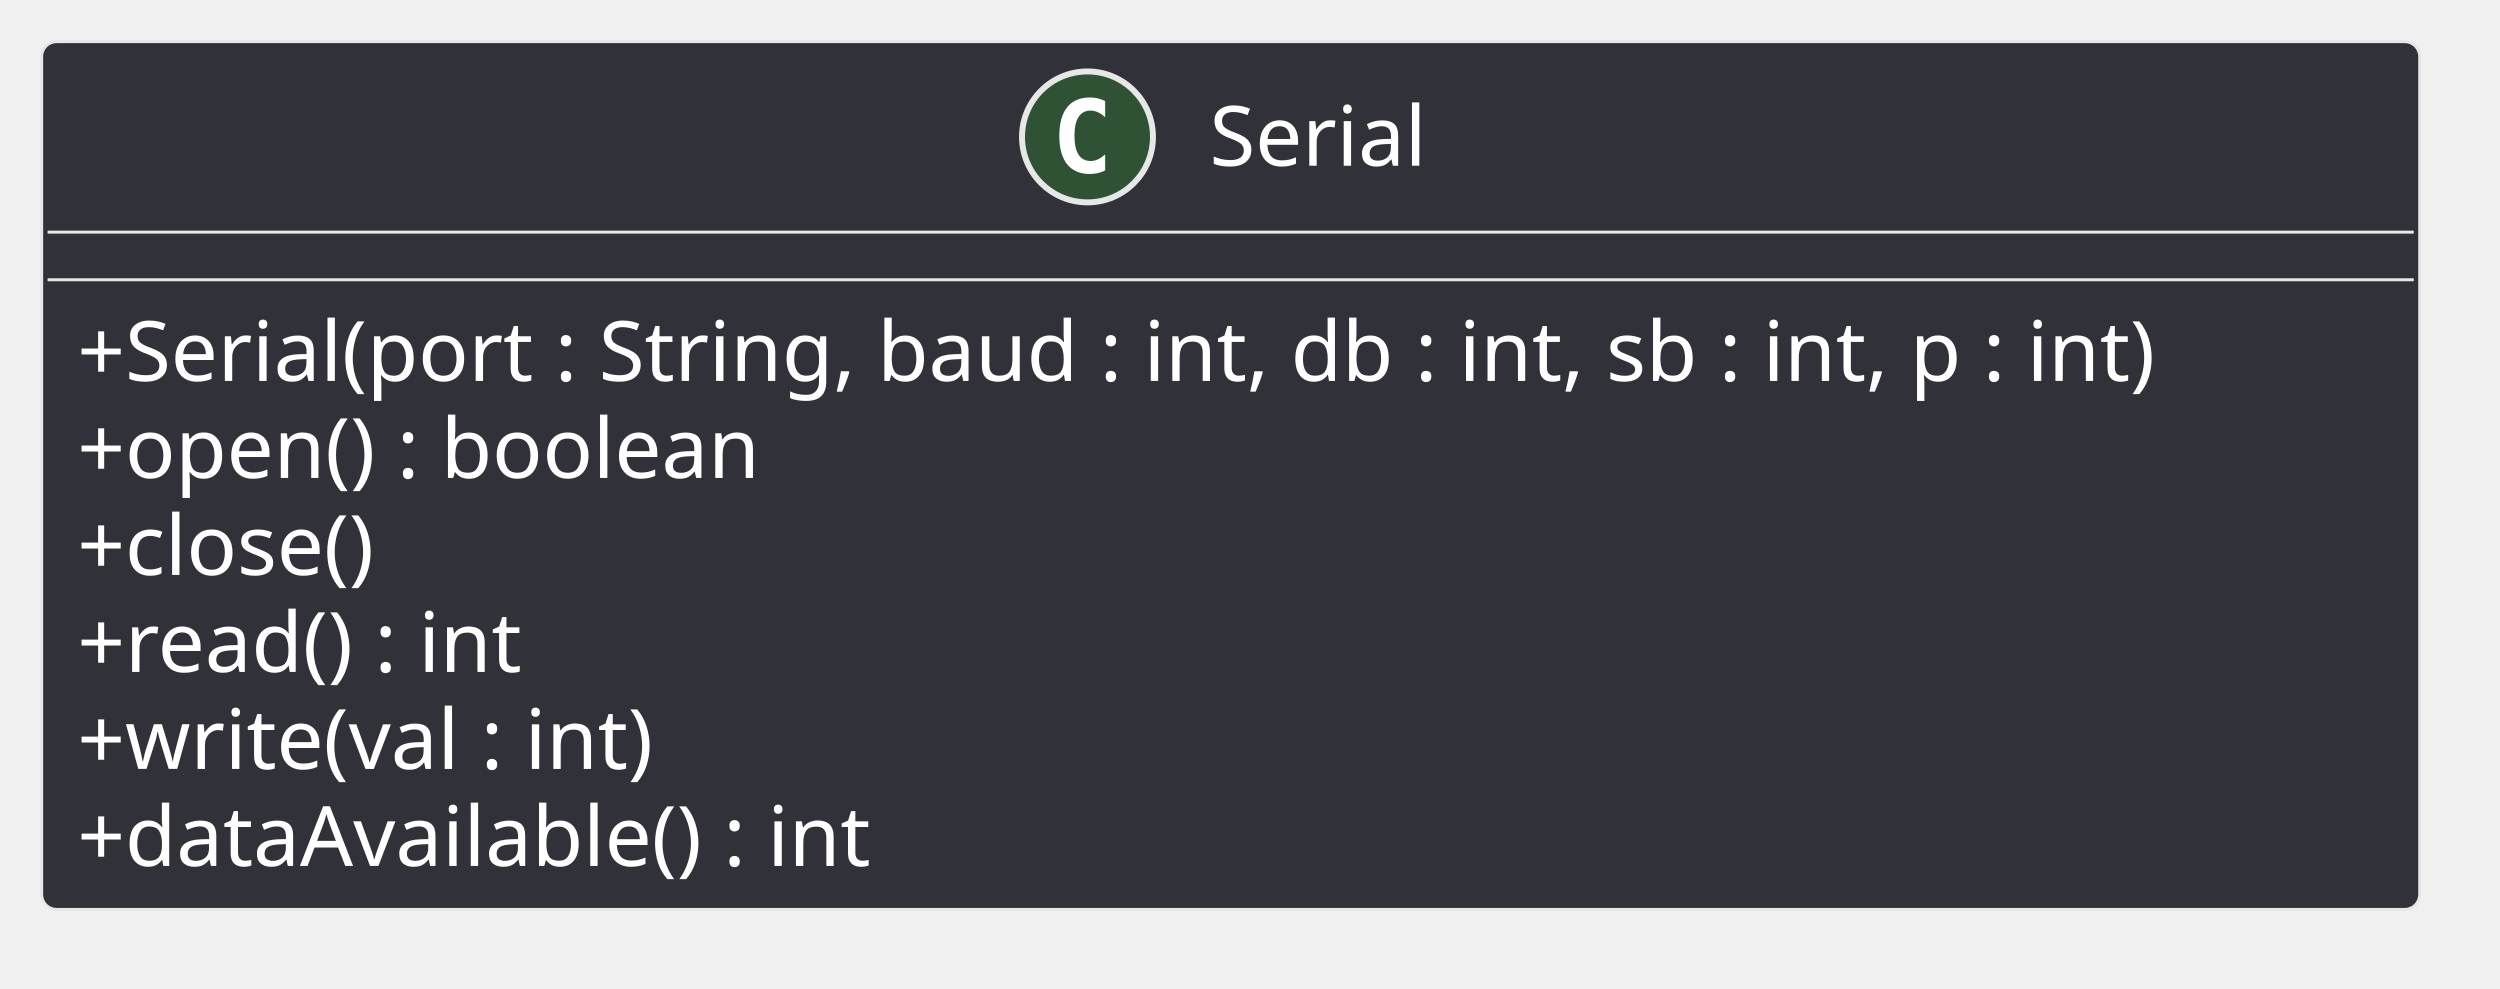
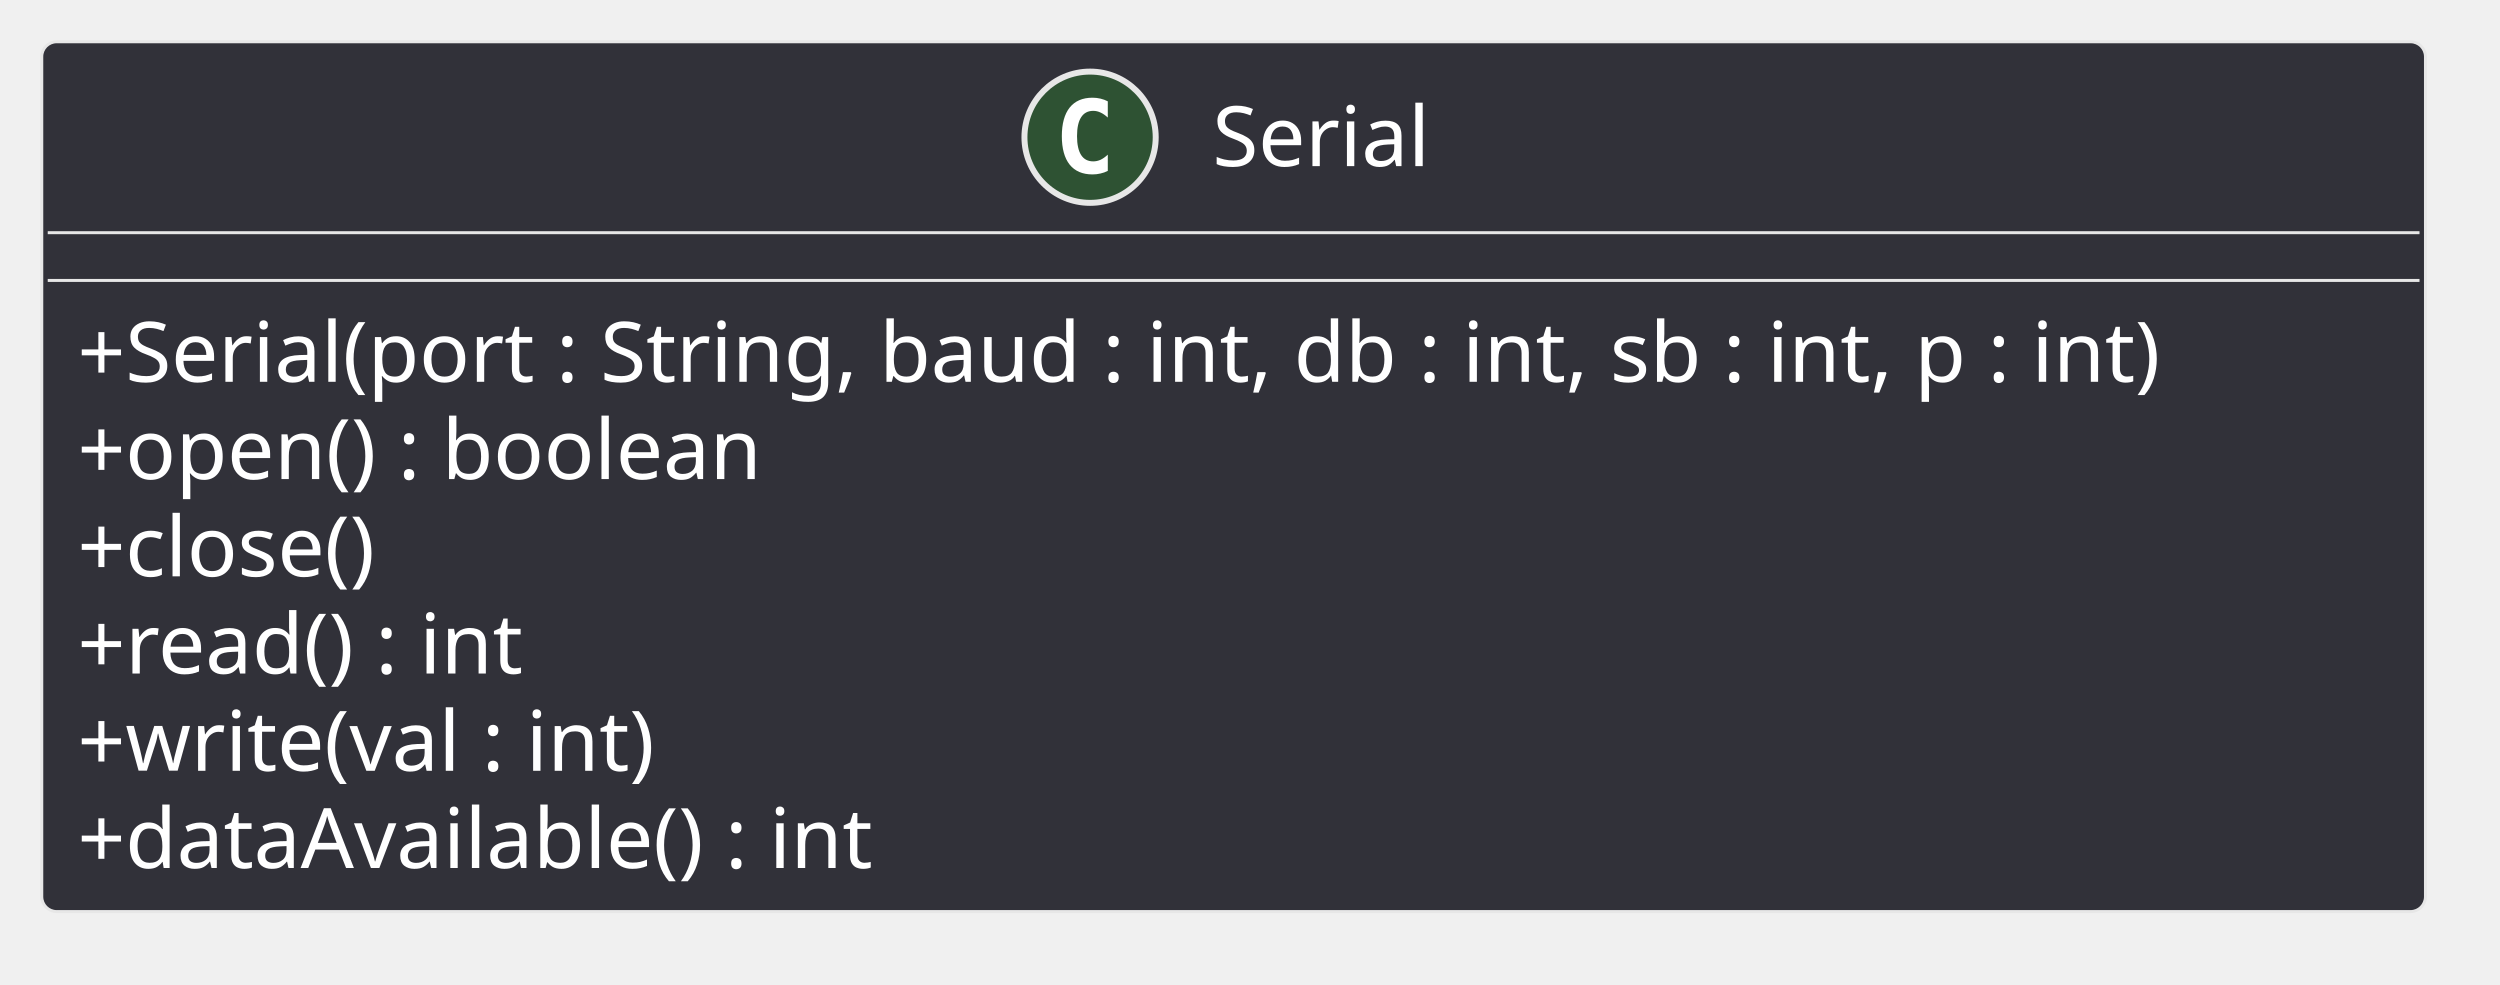
- <svg xmlns="http://www.w3.org/2000/svg" contentStyleType="text/css" data-diagram-type="CLASS" height="166px" preserveAspectRatio="none" style="width:420px;height:166px;" version="1.1" viewBox="0 0 420 166" width="420px" zoomAndPan="magnify">
+ <svg xmlns="http://www.w3.org/2000/svg" contentStyleType="text/css" data-diagram-type="CLASS" height="165px" preserveAspectRatio="none" style="width:419px;height:165px;" version="1.1" viewBox="0 0 419 165" width="419px" zoomAndPan="magnify">
  <defs />
  <g>
    <g class="entity" data-qualified-name="Serial" data-source-line="3" id="ent0002">
      <rect fill="#313139" height="145.781" rx="2.5" ry="2.5" style="stroke:#E7E7E7;stroke-width:0.5;" width="399.509" x="7" y="7" />
      <ellipse cx="182.697" cy="23" fill="#2E5233" rx="11" ry="11" style="stroke:#E7E7E7;stroke-width:1;" />
      <path d="M185.666,28.641 Q185.088,28.938 184.447,29.078 Q183.807,29.234 183.103,29.234 Q180.603,29.234 179.275,27.594 Q177.963,25.938 177.963,22.812 Q177.963,19.688 179.275,18.031 Q180.603,16.375 183.103,16.375 Q183.807,16.375 184.447,16.531 Q185.103,16.688 185.666,16.984 L185.666,19.703 Q185.041,19.125 184.447,18.859 Q183.853,18.578 183.228,18.578 Q181.885,18.578 181.197,19.656 Q180.51,20.719 180.51,22.812 Q180.51,24.906 181.197,25.984 Q181.885,27.047 183.228,27.047 Q183.853,27.047 184.447,26.781 Q185.041,26.5 185.666,25.922 L185.666,28.641 Z " fill="#FFFFFF" />
      <text fill="#FFFFFF" font-family="sans-serif" font-size="14" lengthAdjust="spacing" textLength="39.614" x="203.197" y="27.847">Serial</text>
      <line style="stroke:#E7E7E7;stroke-width:0.5;" x1="8" x2="405.509" y1="39" y2="39" />
      <line style="stroke:#E7E7E7;stroke-width:0.5;" x1="8" x2="405.509" y1="47" y2="47" />
      <text fill="#FFFFFF" font-family="sans-serif" font-size="14" lengthAdjust="spacing" textLength="387.509" x="13" y="63.995">+Serial(port : String, baud : int, db : int, sb : int, p : int)</text>
      <text fill="#FFFFFF" font-family="sans-serif" font-size="14" lengthAdjust="spacing" textLength="127.183" x="13" y="80.292">+open() : boolean</text>
      <text fill="#FFFFFF" font-family="sans-serif" font-size="14" lengthAdjust="spacing" textLength="58.714" x="13" y="96.589">+close()</text>
      <text fill="#FFFFFF" font-family="sans-serif" font-size="14" lengthAdjust="spacing" textLength="86.358" x="13" y="112.886">+read() : int</text>
      <text fill="#FFFFFF" font-family="sans-serif" font-size="14" lengthAdjust="spacing" textLength="110.476" x="13" y="129.183">+write(val : int)</text>
      <text fill="#FFFFFF" font-family="sans-serif" font-size="14" lengthAdjust="spacing" textLength="150.247" x="13" y="145.48">+dataAvailable() : int</text>
    </g>
  </g>
</svg>
